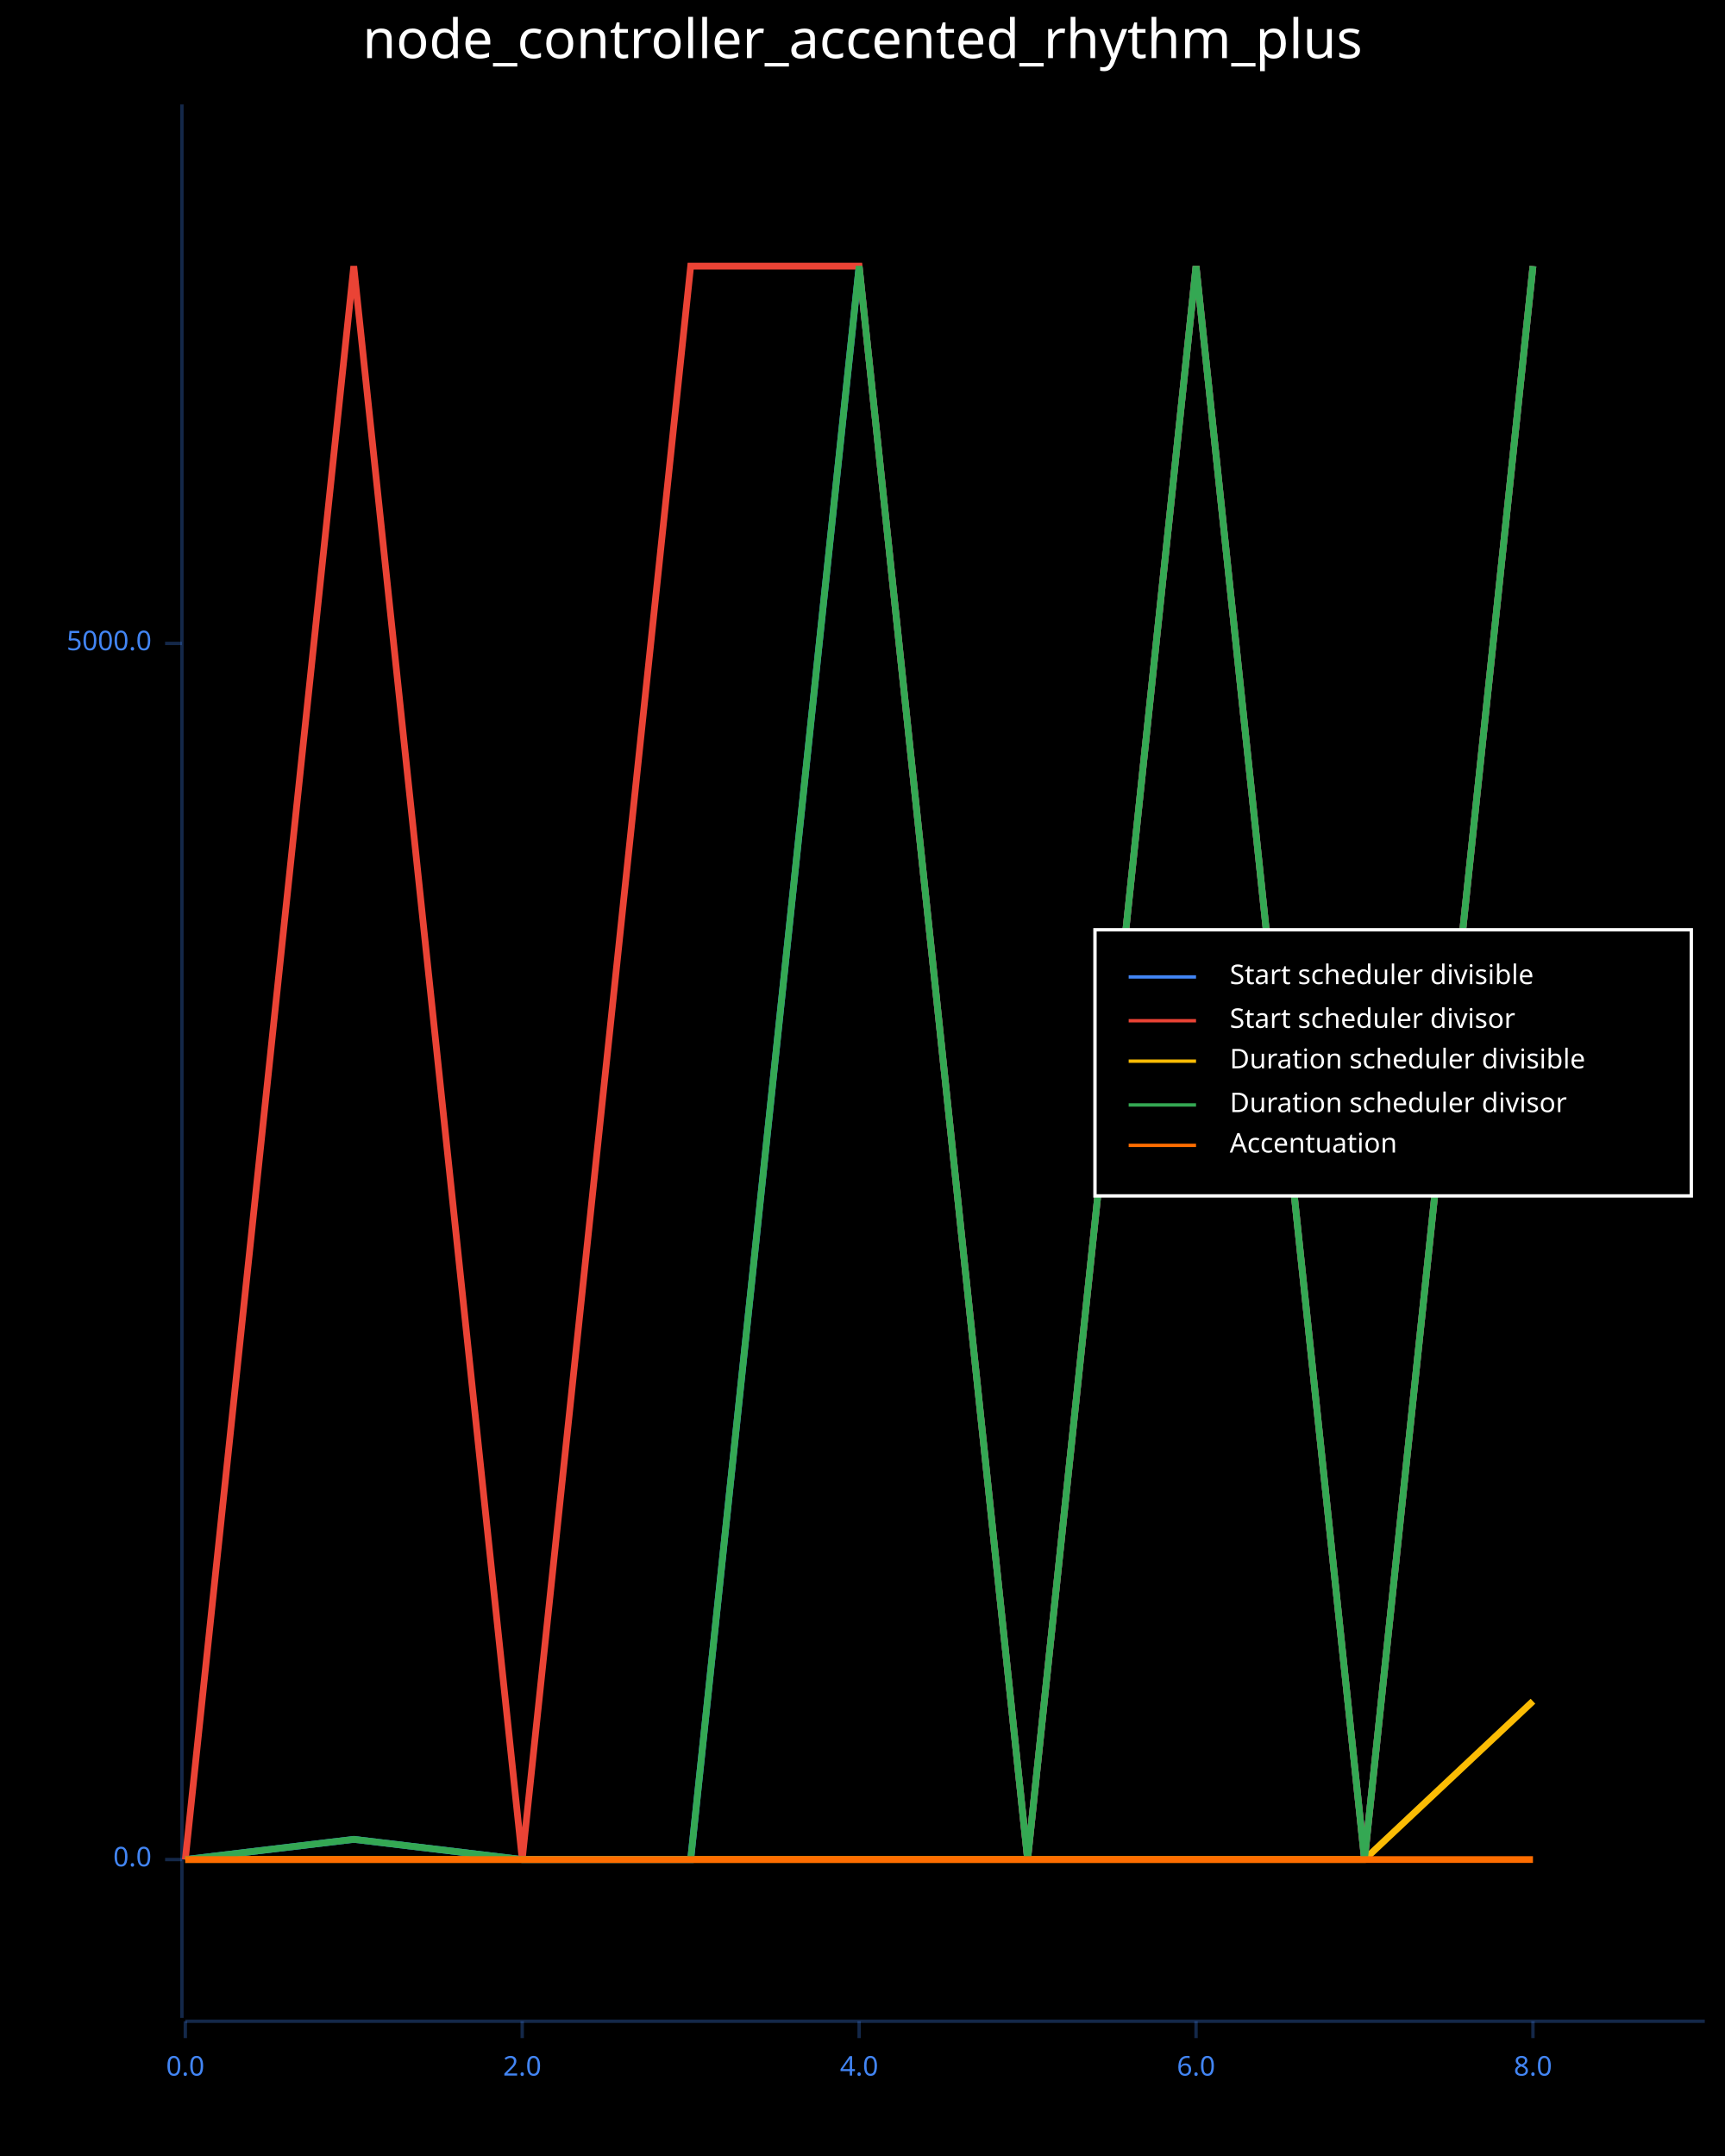
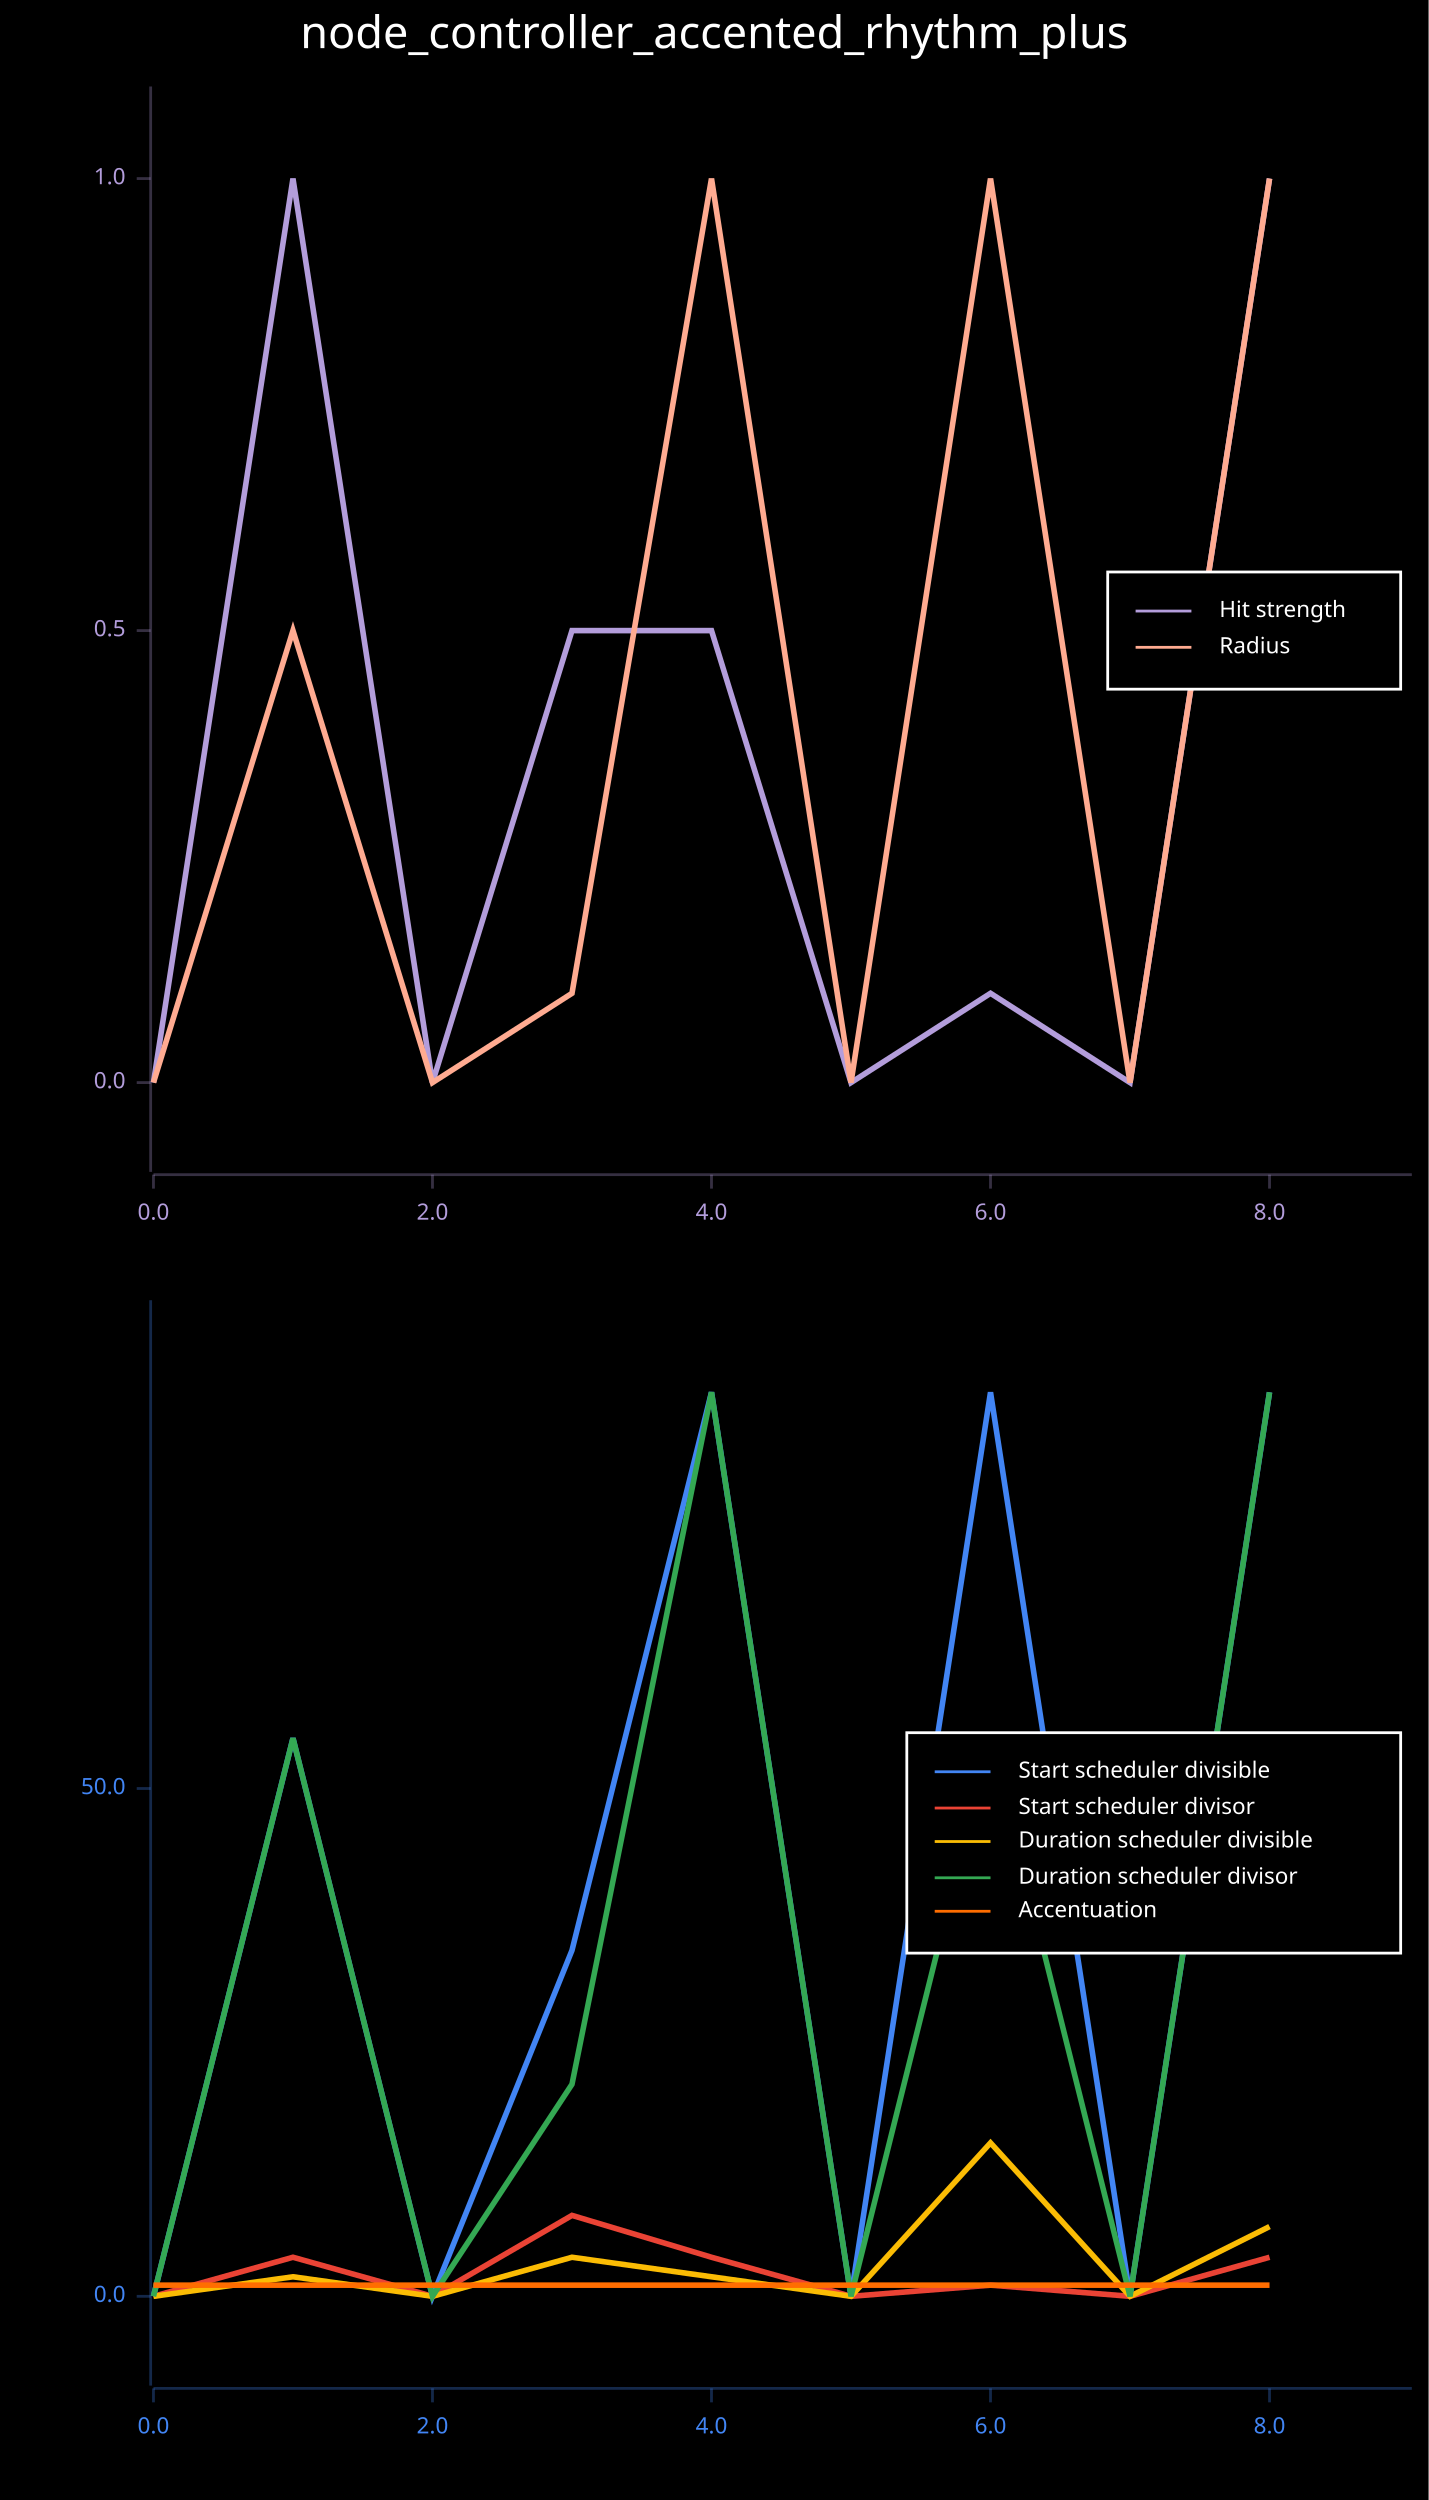
- <svg xmlns="http://www.w3.org/2000/svg" width="512" height="640" viewBox="0 0 512 640">
-   <rect x="0" y="0" width="512" height="640" opacity="1" fill="#000000" stroke="none" />
+ <svg xmlns="http://www.w3.org/2000/svg" width="512" height="896" viewBox="0 0 512 896">
+   <rect x="0" y="0" width="512" height="896" opacity="1" fill="#000000" stroke="none" />
  <text x="256" y="5" dy="0.76em" text-anchor="middle" font-family="sans-serif" font-size="16.129" opacity="1" fill="#FFFFFF">
node_controller_accented_rhythm_plus
</text>
-   <polyline fill="none" opacity="0.3" stroke="#4285F4" stroke-width="1" points="54,31 54,599 " />
-   <text x="45" y="552" dy="0.5ex" text-anchor="end" font-family="sans-serif" font-size="8.065" opacity="1" fill="#4285F4">
+   <polyline fill="none" opacity="0.3" stroke="#B39DDB" stroke-width="1" points="54,31 54,420 " />
+   <text x="45" y="388" dy="0.5ex" text-anchor="end" font-family="sans-serif" font-size="8.065" opacity="1" fill="#B39DDB">
0.0
</text>
-   <polyline fill="none" opacity="0.3" stroke="#4285F4" stroke-width="1" points="49,552 54,552 " />
-   <text x="45" y="191" dy="0.5ex" text-anchor="end" font-family="sans-serif" font-size="8.065" opacity="1" fill="#4285F4">
- 5000.0
+   <polyline fill="none" opacity="0.3" stroke="#B39DDB" stroke-width="1" points="49,388 54,388 " />
+   <text x="45" y="226" dy="0.5ex" text-anchor="end" font-family="sans-serif" font-size="8.065" opacity="1" fill="#B39DDB">
+ 0.5
</text>
-   <polyline fill="none" opacity="0.3" stroke="#4285F4" stroke-width="1" points="49,191 54,191 " />
-   <polyline fill="none" opacity="0.3" stroke="#4285F4" stroke-width="1" points="55,600 506,600 " />
-   <text x="55" y="610" dy="0.76em" text-anchor="middle" font-family="sans-serif" font-size="8.065" opacity="1" fill="#4285F4">
+   <polyline fill="none" opacity="0.3" stroke="#B39DDB" stroke-width="1" points="49,226 54,226 " />
+   <text x="45" y="64" dy="0.5ex" text-anchor="end" font-family="sans-serif" font-size="8.065" opacity="1" fill="#B39DDB">
+ 1.0
+ </text>
+   <polyline fill="none" opacity="0.3" stroke="#B39DDB" stroke-width="1" points="49,64 54,64 " />
+   <polyline fill="none" opacity="0.3" stroke="#B39DDB" stroke-width="1" points="55,421 506,421 " />
+   <text x="55" y="431" dy="0.76em" text-anchor="middle" font-family="sans-serif" font-size="8.065" opacity="1" fill="#B39DDB">
0.0
</text>
-   <polyline fill="none" opacity="0.3" stroke="#4285F4" stroke-width="1" points="55,600 55,605 " />
-   <text x="155" y="610" dy="0.76em" text-anchor="middle" font-family="sans-serif" font-size="8.065" opacity="1" fill="#4285F4">
+   <polyline fill="none" opacity="0.3" stroke="#B39DDB" stroke-width="1" points="55,421 55,426 " />
+   <text x="155" y="431" dy="0.76em" text-anchor="middle" font-family="sans-serif" font-size="8.065" opacity="1" fill="#B39DDB">
2.0
</text>
-   <polyline fill="none" opacity="0.3" stroke="#4285F4" stroke-width="1" points="155,600 155,605 " />
-   <text x="255" y="610" dy="0.76em" text-anchor="middle" font-family="sans-serif" font-size="8.065" opacity="1" fill="#4285F4">
+   <polyline fill="none" opacity="0.3" stroke="#B39DDB" stroke-width="1" points="155,421 155,426 " />
+   <text x="255" y="431" dy="0.76em" text-anchor="middle" font-family="sans-serif" font-size="8.065" opacity="1" fill="#B39DDB">
4.0
</text>
-   <polyline fill="none" opacity="0.3" stroke="#4285F4" stroke-width="1" points="255,600 255,605 " />
-   <text x="355" y="610" dy="0.76em" text-anchor="middle" font-family="sans-serif" font-size="8.065" opacity="1" fill="#4285F4">
+   <polyline fill="none" opacity="0.3" stroke="#B39DDB" stroke-width="1" points="255,421 255,426 " />
+   <text x="355" y="431" dy="0.76em" text-anchor="middle" font-family="sans-serif" font-size="8.065" opacity="1" fill="#B39DDB">
6.0
</text>
-   <polyline fill="none" opacity="0.3" stroke="#4285F4" stroke-width="1" points="355,600 355,605 " />
-   <text x="455" y="610" dy="0.76em" text-anchor="middle" font-family="sans-serif" font-size="8.065" opacity="1" fill="#4285F4">
+   <polyline fill="none" opacity="0.3" stroke="#B39DDB" stroke-width="1" points="355,421 355,426 " />
+   <text x="455" y="431" dy="0.76em" text-anchor="middle" font-family="sans-serif" font-size="8.065" opacity="1" fill="#B39DDB">
8.0
</text>
-   <polyline fill="none" opacity="0.3" stroke="#4285F4" stroke-width="1" points="455,600 455,605 " />
-   <polyline fill="none" opacity="1" stroke="#4285F4" stroke-width="2" points="55,552 105,546 155,552 205,552 255,79 305,552 355,79 405,552 455,79 " />
-   <polyline fill="none" opacity="1" stroke="#EA4335" stroke-width="2" points="55,552 105,79 155,552 205,79 255,79 305,552 355,79 405,552 455,79 " />
-   <polyline fill="none" opacity="1" stroke="#FBBC04" stroke-width="2" points="55,552 105,552 155,552 205,552 255,552 305,552 355,552 405,552 455,505 " />
-   <polyline fill="none" opacity="1" stroke="#34A853" stroke-width="2" points="55,552 105,546 155,552 205,552 255,79 305,552 355,79 405,552 455,79 " />
-   <polyline fill="none" opacity="1" stroke="#FF6D00" stroke-width="2" points="55,552 105,552 155,552 205,552 255,552 305,552 355,552 405,552 455,552 " />
-   <rect x="325" y="276" width="177" height="79" opacity="1" fill="#000000" stroke="none" />
-   <rect x="325" y="276" width="177" height="79" opacity="1" fill="none" stroke="#FFFFFF" />
-   <text x="365" y="286" dy="0.76em" text-anchor="start" font-family="sans-serif" font-size="8.065" opacity="1" fill="#FFFFFF">
+   <polyline fill="none" opacity="0.3" stroke="#B39DDB" stroke-width="1" points="455,421 455,426 " />
+   <polyline fill="none" opacity="1" stroke="#B39DDB" stroke-width="2" points="55,388 105,64 155,388 205,226 255,226 305,388 355,356 405,388 455,64 " />
+   <polyline fill="none" opacity="1" stroke="#FFAB91" stroke-width="2" points="55,388 105,226 155,388 205,356 255,64 305,388 355,64 405,388 455,64 " />
+   <rect x="397" y="205" width="105" height="42" opacity="1" fill="#000000" stroke="none" />
+   <rect x="397" y="205" width="105" height="42" opacity="1" fill="none" stroke="#FFFFFF" />
+   <text x="437" y="215" dy="0.76em" text-anchor="start" font-family="sans-serif" font-size="8.065" opacity="1" fill="#FFFFFF">
+ Hit strength
+ </text>
+   <text x="437" y="228" dy="0.76em" text-anchor="start" font-family="sans-serif" font-size="8.065" opacity="1" fill="#FFFFFF">
+ Radius
+ </text>
+   <polyline fill="none" opacity="1" stroke="#B39DDB" stroke-width="1" points="407,219 427,219 " />
+   <polyline fill="none" opacity="1" stroke="#FFAB91" stroke-width="1" points="407,232 427,232 " />
+   <polyline fill="none" opacity="0.3" stroke="#4285F4" stroke-width="1" points="54,466 54,855 " />
+   <text x="45" y="823" dy="0.5ex" text-anchor="end" font-family="sans-serif" font-size="8.065" opacity="1" fill="#4285F4">
+ 0.0
+ </text>
+   <polyline fill="none" opacity="0.3" stroke="#4285F4" stroke-width="1" points="49,823 54,823 " />
+   <text x="45" y="641" dy="0.5ex" text-anchor="end" font-family="sans-serif" font-size="8.065" opacity="1" fill="#4285F4">
+ 50.0
+ </text>
+   <polyline fill="none" opacity="0.3" stroke="#4285F4" stroke-width="1" points="49,641 54,641 " />
+   <polyline fill="none" opacity="0.3" stroke="#4285F4" stroke-width="1" points="55,856 506,856 " />
+   <text x="55" y="866" dy="0.76em" text-anchor="middle" font-family="sans-serif" font-size="8.065" opacity="1" fill="#4285F4">
+ 0.0
+ </text>
+   <polyline fill="none" opacity="0.3" stroke="#4285F4" stroke-width="1" points="55,856 55,861 " />
+   <text x="155" y="866" dy="0.76em" text-anchor="middle" font-family="sans-serif" font-size="8.065" opacity="1" fill="#4285F4">
+ 2.0
+ </text>
+   <polyline fill="none" opacity="0.3" stroke="#4285F4" stroke-width="1" points="155,856 155,861 " />
+   <text x="255" y="866" dy="0.76em" text-anchor="middle" font-family="sans-serif" font-size="8.065" opacity="1" fill="#4285F4">
+ 4.0
+ </text>
+   <polyline fill="none" opacity="0.3" stroke="#4285F4" stroke-width="1" points="255,856 255,861 " />
+   <text x="355" y="866" dy="0.76em" text-anchor="middle" font-family="sans-serif" font-size="8.065" opacity="1" fill="#4285F4">
+ 6.0
+ </text>
+   <polyline fill="none" opacity="0.3" stroke="#4285F4" stroke-width="1" points="355,856 355,861 " />
+   <text x="455" y="866" dy="0.76em" text-anchor="middle" font-family="sans-serif" font-size="8.065" opacity="1" fill="#4285F4">
+ 8.0
+ </text>
+   <polyline fill="none" opacity="0.3" stroke="#4285F4" stroke-width="1" points="455,856 455,861 " />
+   <polyline fill="none" opacity="1" stroke="#4285F4" stroke-width="2" points="55,823 105,623 155,823 205,699 255,499 305,823 355,499 405,823 455,499 " />
+   <polyline fill="none" opacity="1" stroke="#EA4335" stroke-width="2" points="55,823 105,809 155,823 205,794 255,809 305,823 355,819 405,823 455,809 " />
+   <polyline fill="none" opacity="1" stroke="#FBBC04" stroke-width="2" points="55,823 105,816 155,823 205,809 255,816 305,823 355,768 405,823 455,798 " />
+   <polyline fill="none" opacity="1" stroke="#34A853" stroke-width="2" points="55,823 105,623 155,823 205,747 255,499 305,823 355,623 405,823 455,499 " />
+   <polyline fill="none" opacity="1" stroke="#FF6D00" stroke-width="2" points="55,819 105,819 155,819 205,819 255,819 305,819 355,819 405,819 455,819 " />
+   <rect x="325" y="621" width="177" height="79" opacity="1" fill="#000000" stroke="none" />
+   <rect x="325" y="621" width="177" height="79" opacity="1" fill="none" stroke="#FFFFFF" />
+   <text x="365" y="631" dy="0.76em" text-anchor="start" font-family="sans-serif" font-size="8.065" opacity="1" fill="#FFFFFF">
Start scheduler divisible
</text>
-   <text x="365" y="299" dy="0.76em" text-anchor="start" font-family="sans-serif" font-size="8.065" opacity="1" fill="#FFFFFF">
+   <text x="365" y="644" dy="0.76em" text-anchor="start" font-family="sans-serif" font-size="8.065" opacity="1" fill="#FFFFFF">
Start scheduler divisor
</text>
-   <text x="365" y="311" dy="0.76em" text-anchor="start" font-family="sans-serif" font-size="8.065" opacity="1" fill="#FFFFFF">
+   <text x="365" y="656" dy="0.76em" text-anchor="start" font-family="sans-serif" font-size="8.065" opacity="1" fill="#FFFFFF">
Duration scheduler divisible
</text>
-   <text x="365" y="324" dy="0.76em" text-anchor="start" font-family="sans-serif" font-size="8.065" opacity="1" fill="#FFFFFF">
+   <text x="365" y="669" dy="0.76em" text-anchor="start" font-family="sans-serif" font-size="8.065" opacity="1" fill="#FFFFFF">
Duration scheduler divisor
</text>
-   <text x="365" y="336" dy="0.76em" text-anchor="start" font-family="sans-serif" font-size="8.065" opacity="1" fill="#FFFFFF">
+   <text x="365" y="681" dy="0.76em" text-anchor="start" font-family="sans-serif" font-size="8.065" opacity="1" fill="#FFFFFF">
Accentuation
</text>
-   <polyline fill="none" opacity="1" stroke="#4285F4" stroke-width="1" points="335,290 355,290 " />
-   <polyline fill="none" opacity="1" stroke="#EA4335" stroke-width="1" points="335,303 355,303 " />
-   <polyline fill="none" opacity="1" stroke="#FBBC04" stroke-width="1" points="335,315 355,315 " />
-   <polyline fill="none" opacity="1" stroke="#34A853" stroke-width="1" points="335,328 355,328 " />
-   <polyline fill="none" opacity="1" stroke="#FF6D00" stroke-width="1" points="335,340 355,340 " />
+   <polyline fill="none" opacity="1" stroke="#4285F4" stroke-width="1" points="335,635 355,635 " />
+   <polyline fill="none" opacity="1" stroke="#EA4335" stroke-width="1" points="335,648 355,648 " />
+   <polyline fill="none" opacity="1" stroke="#FBBC04" stroke-width="1" points="335,660 355,660 " />
+   <polyline fill="none" opacity="1" stroke="#34A853" stroke-width="1" points="335,673 355,673 " />
+   <polyline fill="none" opacity="1" stroke="#FF6D00" stroke-width="1" points="335,685 355,685 " />
</svg>
